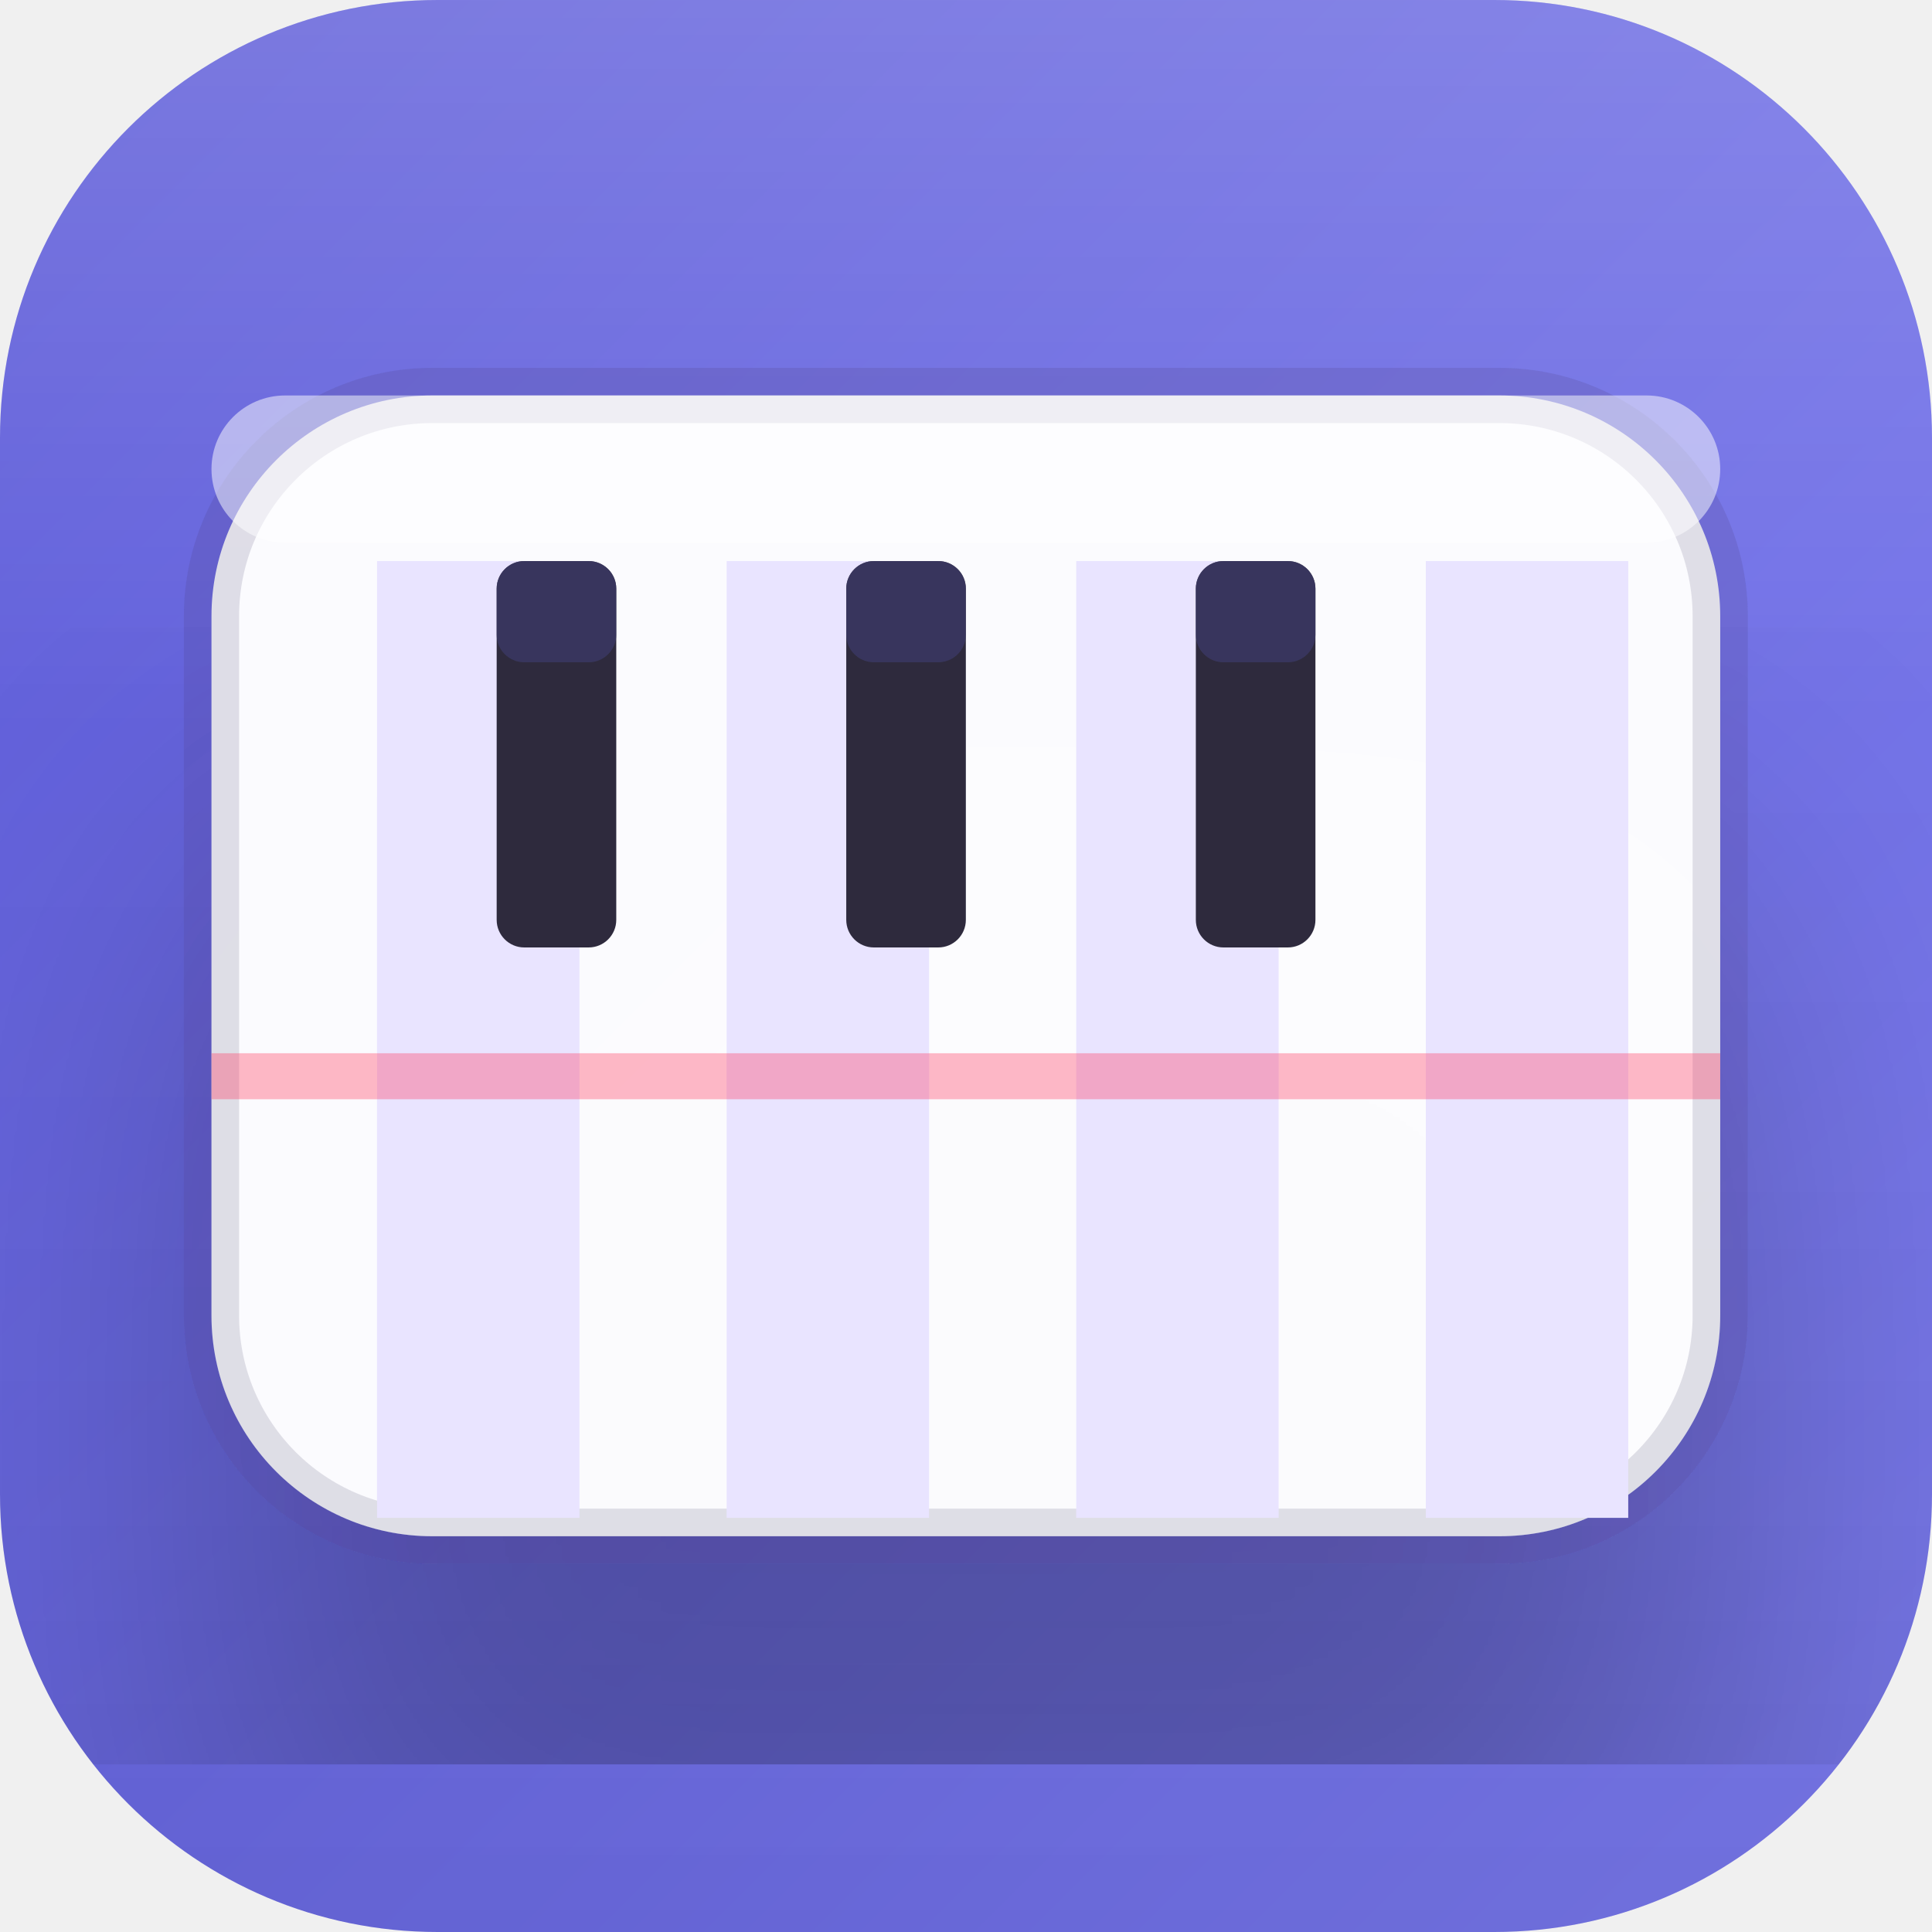
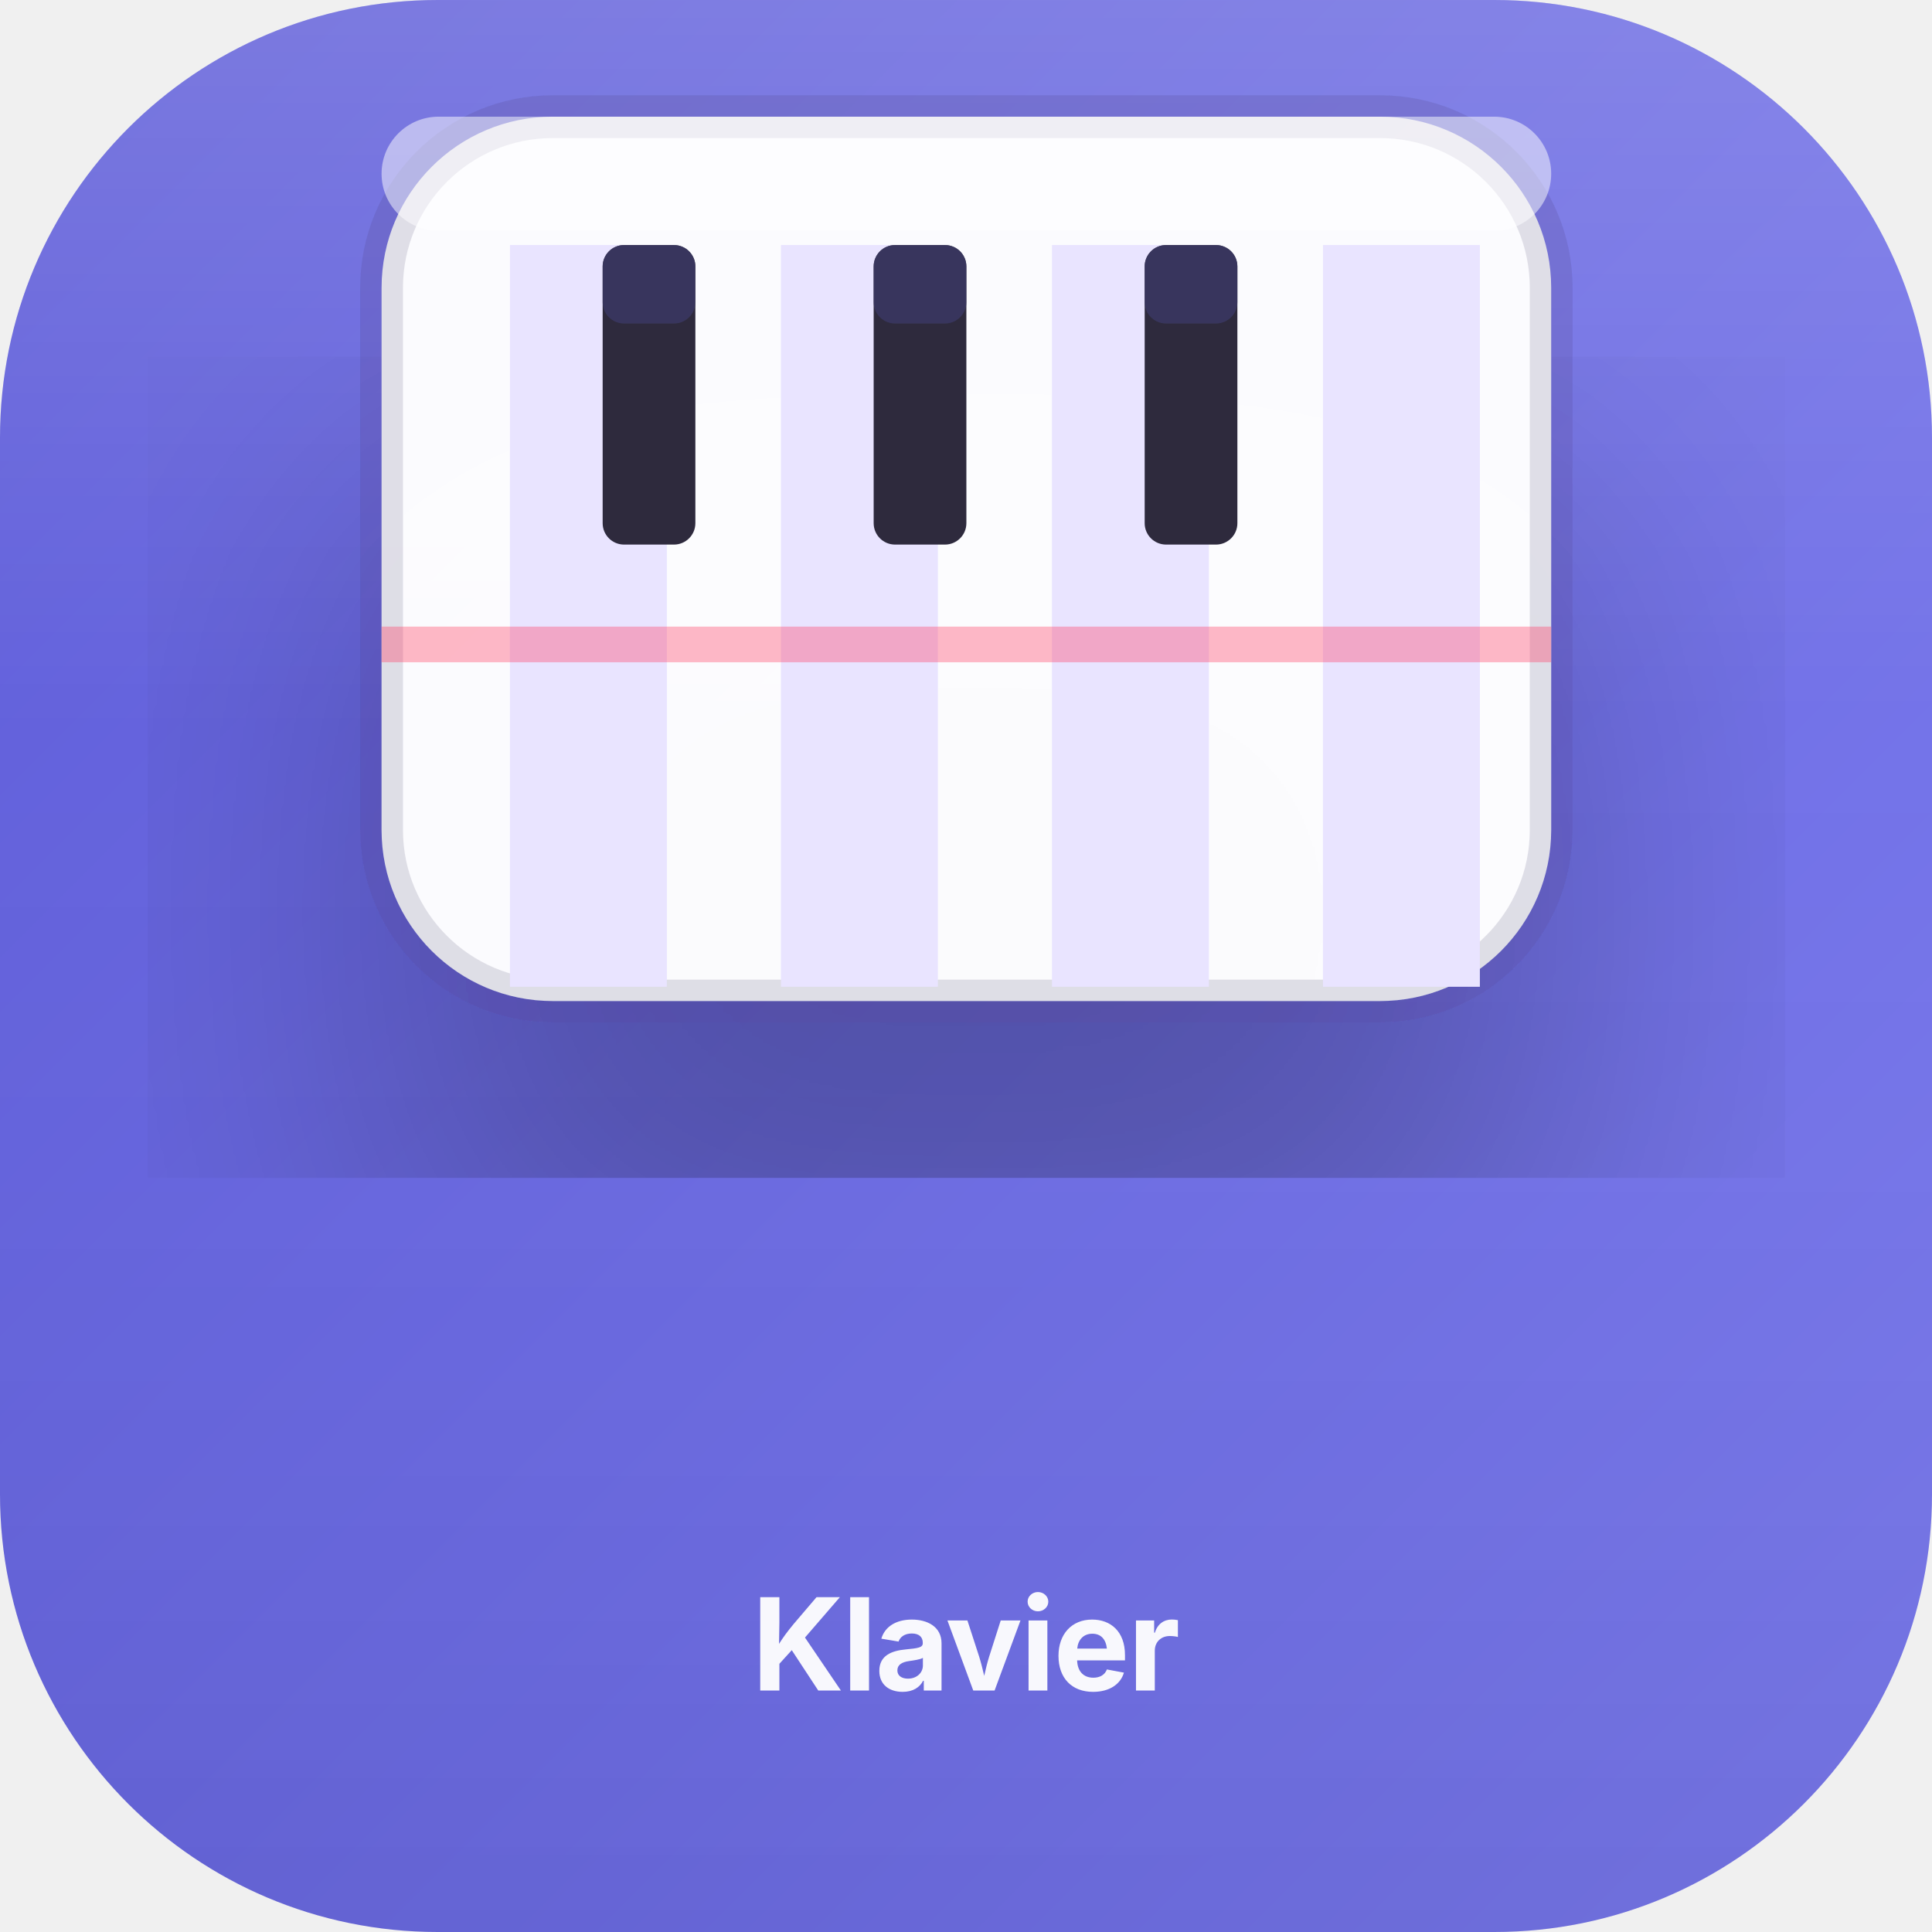
<svg xmlns="http://www.w3.org/2000/svg" viewBox="0 0 512 512" width="512" height="512">
  <defs>
    <linearGradient id="bg" x1="0%" y1="0%" x2="100%" y2="100%">
      <stop offset="0%" stop-color="#5856D6" />
      <stop offset="100%" stop-color="#7A7AF0" />
    </linearGradient>
    <clipPath id="r">
      <rect width="512" height="512" rx="116" />
    </clipPath>
    <linearGradient id="sheen" x1="0%" y1="0%" x2="0%" y2="100%">
      <stop offset="0%" stop-color="#ffffff" stop-opacity="0.20" />
      <stop offset="38%" stop-color="#ffffff" stop-opacity="0.03" />
      <stop offset="100%" stop-color="#000000" stop-opacity="0.08" />
    </linearGradient>
    <filter id="shadow" x="-20%" y="-20%" width="140%" height="140%">
      <feDropShadow dx="0" dy="5" stdDeviation="4" flood-color="#000000" flood-opacity="0.25" />
    </filter>
  </defs>
  <g clip-path="url(#r)">
    <rect width="512" height="512" fill="url(#bg)" />
    <rect width="512" height="512" fill="url(#sheen)" />
-     <g transform="translate(-36.6 -36.6) scale(24.38)" filter="url(#shadow)">
+     <g transform="translate(29.3 -78.7) scale(18.90)" filter="url(#shadow)">
      <rect x="3.8" y="5.8" width="16.4" height="12.4" rx="2.4" fill="#ffffff" fill-opacity="0.97" />
      <rect x="3.8" y="5.8" width="16.4" height="12.4" rx="2.4" fill="none" stroke="#3d3a66" stroke-opacity="0.15" stroke-width="0.6" />
      <rect x="3.8" y="5.8" width="16.4" height="1.6" rx="0.8" fill="#ffffff" fill-opacity="0.5" />
      <path d="M5.6,7.6h2.2v10.4h-2.2zM9.4,7.6h2.2v10.4h-2.2zM13.2,7.6h2.2v10.4h-2.2zM17,7.6h2.2v10.4h-2.2z" fill="#e9e4ff" />
      <rect x="6.9" y="7.6" width="1.3" height="4.2" rx="0.3" fill="#2d2a3e" />
      <rect x="10.7" y="7.6" width="1.3" height="4.2" rx="0.3" fill="#2d2a3e" />
      <rect x="14.5" y="7.6" width="1.3" height="4.2" rx="0.3" fill="#2d2a3e" />
      <rect x="6.9" y="7.6" width="1.3" height="1.1" rx="0.3" fill="#3d3a66" fill-opacity="0.8" />
      <rect x="10.7" y="7.6" width="1.3" height="1.1" rx="0.3" fill="#3d3a66" fill-opacity="0.8" />
      <rect x="14.5" y="7.6" width="1.3" height="1.1" rx="0.3" fill="#3d3a66" fill-opacity="0.8" />
      <path d="M3.8,13.2h16.4" stroke="#FF375F" stroke-opacity="0.35" stroke-width="0.5" />
    </g>
+     <text x="256" y="448" text-anchor="middle" font-family="'Inter', -apple-system, 'Segoe UI', system-ui, sans-serif" font-size="34" font-weight="700" letter-spacing="-0.5" fill="#ffffff" fill-opacity="0.95">Klavier</text>
  </g>
</svg>
